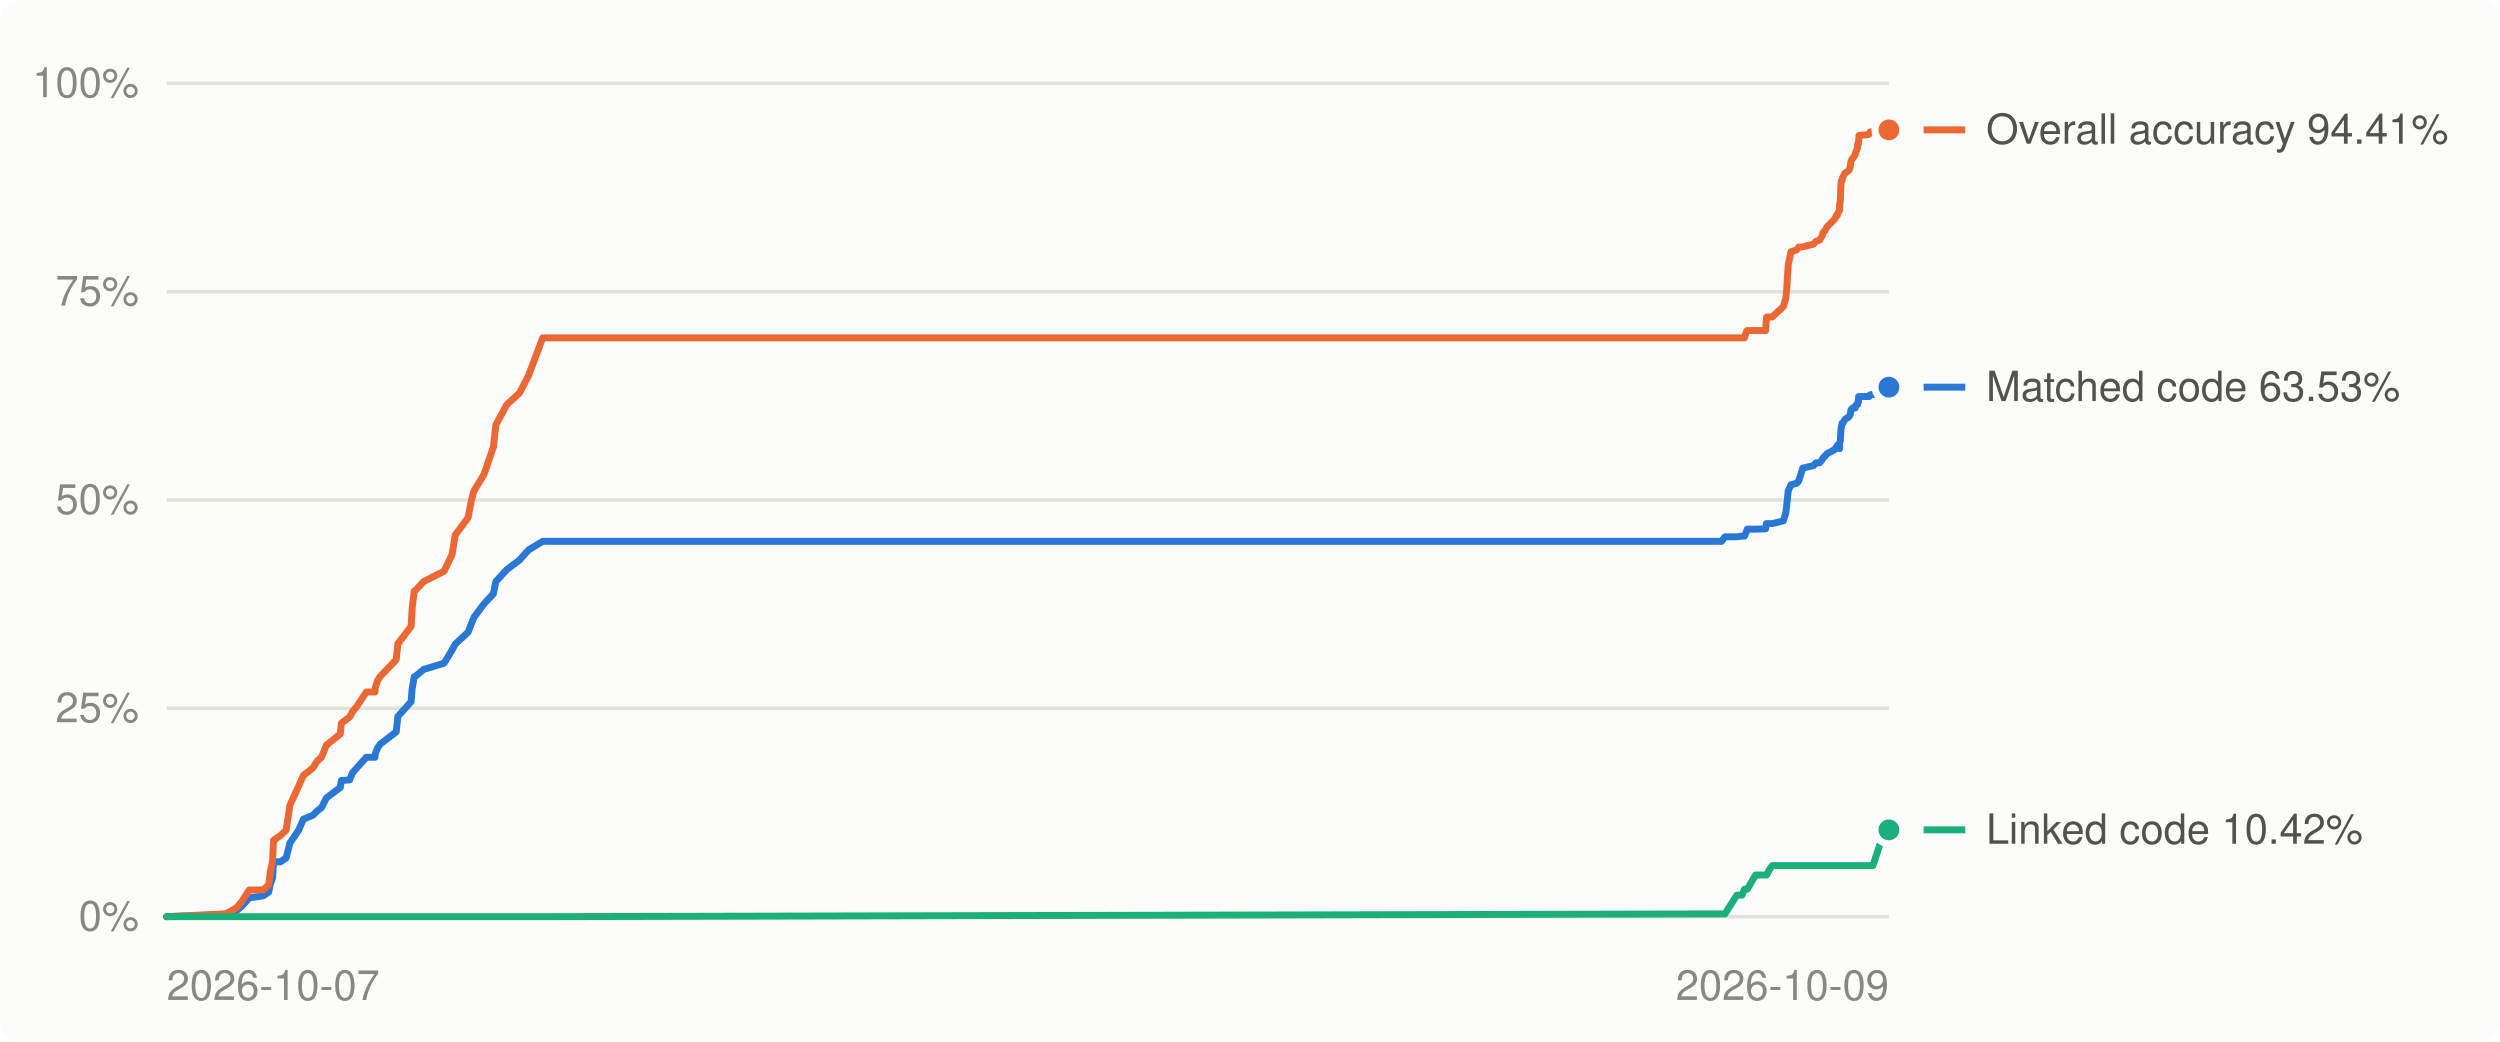
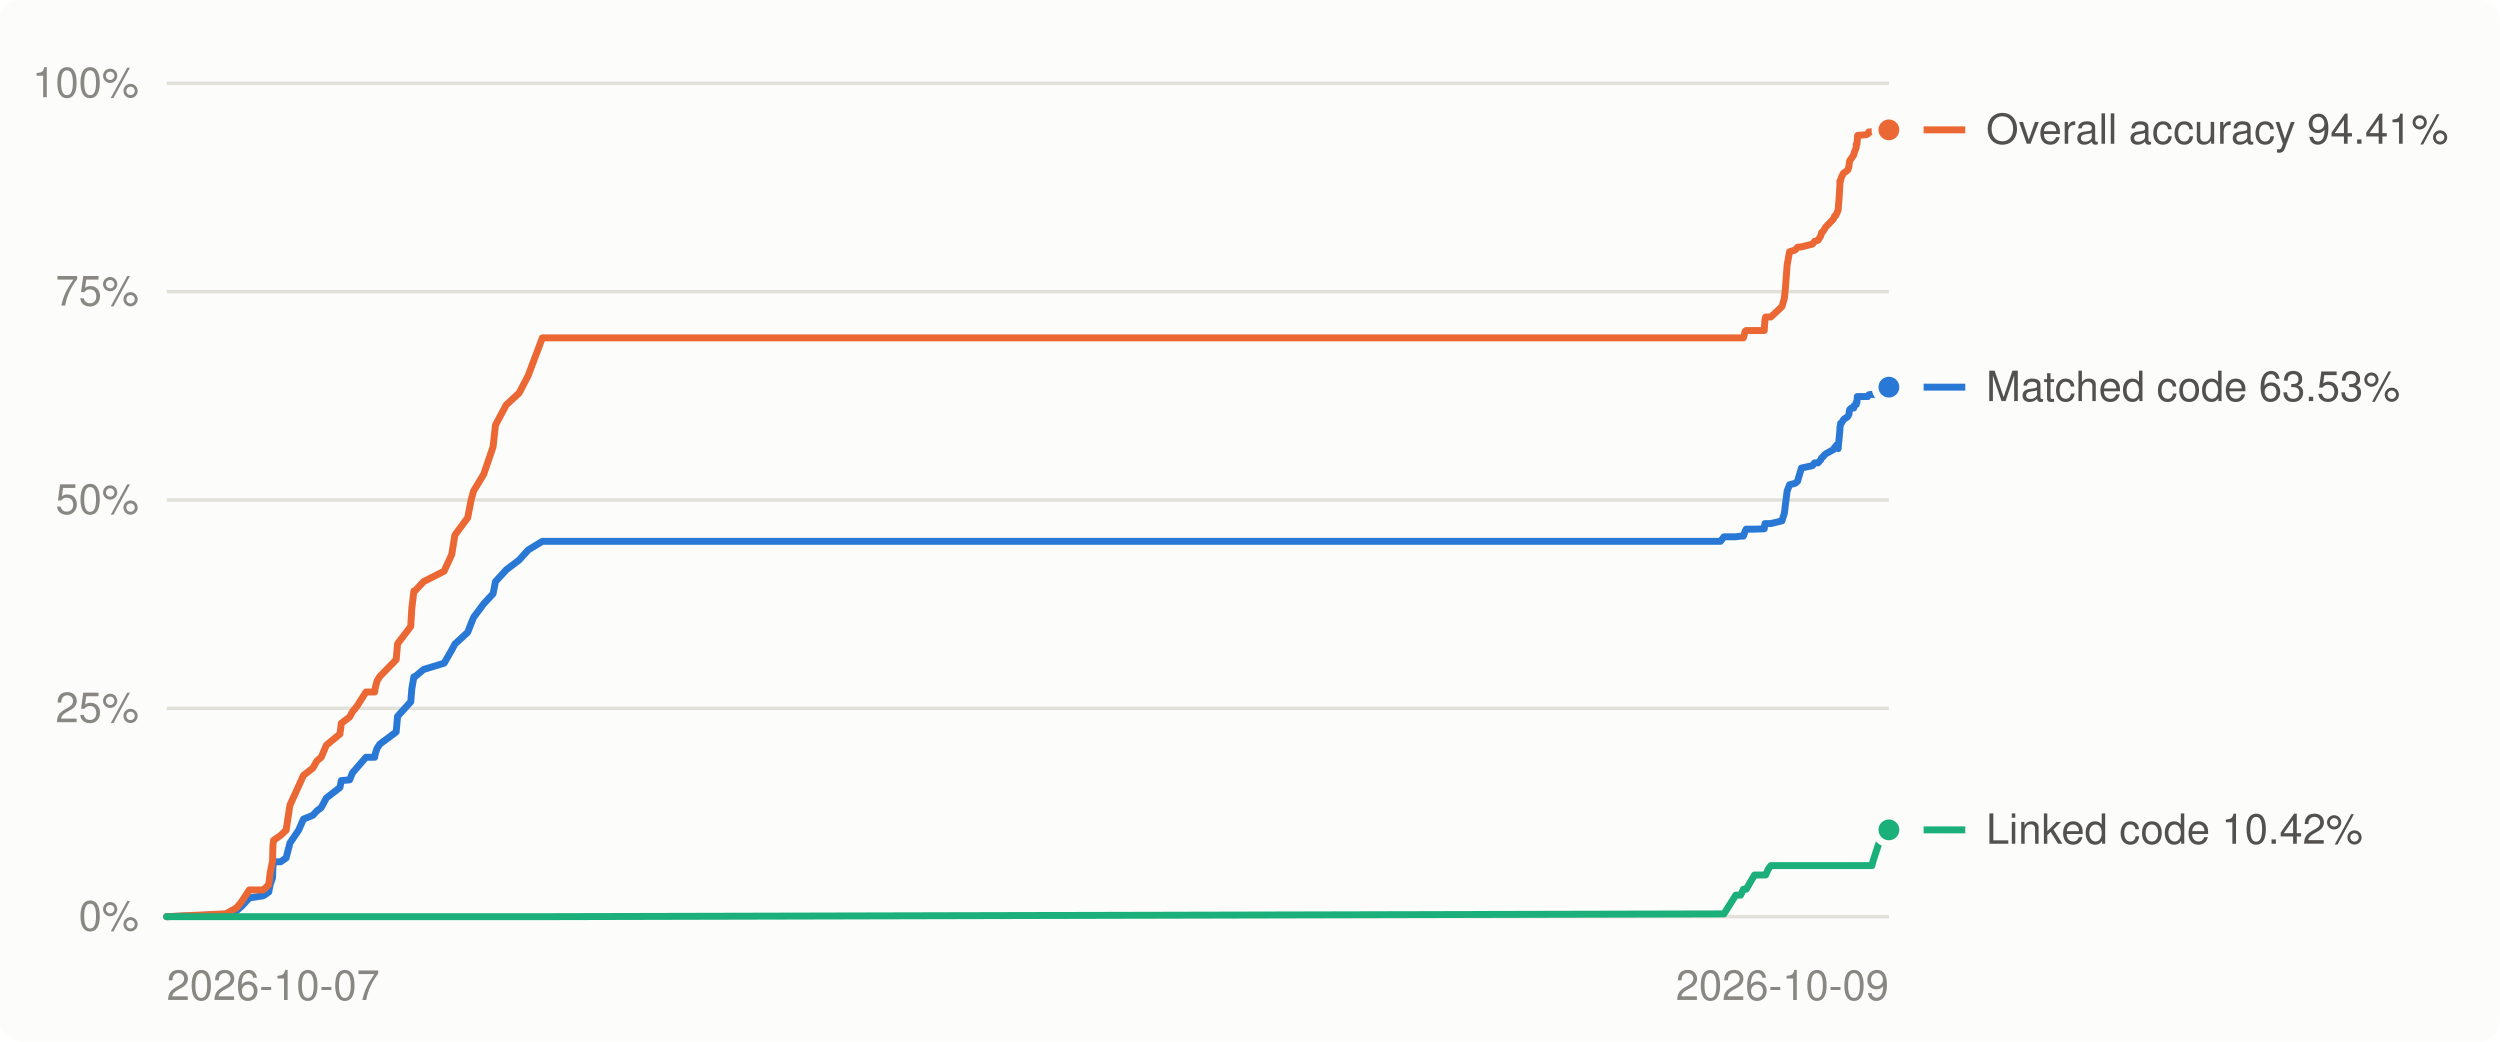
<svg xmlns="http://www.w3.org/2000/svg" viewBox="0 0 720 300" width="720" height="300" role="img" aria-label="Decompilation progress over time">
  <style>
.bg{fill:#fcfcfb}.grid{stroke:#e1e0d9}.muted{fill:#898781}.lbl{fill:#52514e}.ln0{stroke:#2a78d6}.dot0{fill:#2a78d6;stroke:#fcfcfb}.ln1{stroke:#eb6834}.dot1{fill:#eb6834;stroke:#fcfcfb}.ln2{stroke:#1baf7a}.dot2{fill:#1baf7a;stroke:#fcfcfb}
@media (prefers-color-scheme: dark){.bg{fill:#1a1a19}.grid{stroke:#2c2c2a}.muted{fill:#898781}.lbl{fill:#c3c2b7}.ln0{stroke:#3987e5}.dot0{fill:#3987e5;stroke:#1a1a19}.ln1{stroke:#d95926}.dot1{fill:#d95926;stroke:#1a1a19}.ln2{stroke:#199e70}.dot2{fill:#199e70;stroke:#1a1a19}}
text{font:12px -apple-system,BlinkMacSystemFont,'Segoe UI',Helvetica,Arial,sans-serif}
</style>
  <rect class="bg" width="720" height="300" rx="6" />
  <line x1="48" x2="544" y1="264.0" y2="264.0" class="grid" stroke-width="1" />
  <text x="40" y="268.0" class="muted" text-anchor="end">0%</text>
  <line x1="48" x2="544" y1="204.0" y2="204.0" class="grid" stroke-width="1" />
  <text x="40" y="208.0" class="muted" text-anchor="end">25%</text>
  <line x1="48" x2="544" y1="144.0" y2="144.0" class="grid" stroke-width="1" />
  <text x="40" y="148.0" class="muted" text-anchor="end">50%</text>
  <line x1="48" x2="544" y1="84.0" y2="84.0" class="grid" stroke-width="1" />
  <text x="40" y="88.0" class="muted" text-anchor="end">75%</text>
  <line x1="48" x2="544" y1="24.0" y2="24.0" class="grid" stroke-width="1" />
  <text x="40" y="28.0" class="muted" text-anchor="end">100%</text>
  <text class="muted" x="48.0" y="288" text-anchor="start">2026-10-07</text>
  <text class="muted" x="544.0" y="288" text-anchor="end">2026-10-09</text>
-   <polyline points="48.0,264.0 64.4,263.4 65.2,263.3 68.2,262.2 69.7,260.9 71.8,258.6 75.8,258.0 77.4,256.9 77.8,254.8 78.5,252.8 78.7,249.7 78.8,248.2 80.8,248.2 82.4,247.1 83.5,242.8 86.0,239.1 87.4,235.9 90.1,234.8 91.4,233.5 92.6,232.6 94.0,229.8 98.0,226.8 98.3,224.8 100.7,224.6 101.5,222.6 102.8,221.1 105.5,218.1 108.0,218.1 108.1,217.0 108.7,215.5 109.5,214.3 114.1,210.8 114.6,206.3 118.4,202.1 118.7,198.4 119.3,194.9 119.5,194.9 122.0,192.8 127.9,191.0 130.2,187.2 131.1,185.5 134.8,182.1 135.8,179.5 136.5,177.8 139.4,173.9 142.1,171.0 142.8,167.5 145.9,164.1 149.6,161.3 152.2,158.4 156.3,155.9 495.8,155.9 496.8,154.6 500.2,154.6 501.7,154.4 502.4,154.4 503.0,153.0 503.2,152.4 505.6,152.4 508.5,152.3 508.7,150.8 508.8,150.8 509.6,150.8 510.4,150.8 513.6,150.0 514.3,147.8 514.6,145.3 515.0,141.4 515.8,139.6 517.4,139.2 518.0,138.6 519.2,134.8 522.3,134.1 523.0,133.3 524.0,133.3 524.8,132.4 525.0,131.9 525.5,131.5 525.5,131.4 525.9,131.0 526.1,130.7 528.4,129.5 528.8,128.8 529.1,128.7 529.2,128.2 529.8,129.2 529.8,127.6 530.0,127.0 530.2,123.7 530.3,123.1 530.5,122.2 530.5,121.9 530.7,121.9 531.3,120.9 531.6,120.6 532.3,120.2 532.6,119.9 532.9,119.3 533.0,118.4 533.1,118.0 533.6,117.5 534.3,117.5 534.4,116.8 535.0,116.5 535.0,115.9 535.2,115.9 535.3,114.2 535.4,114.2 536.6,114.2 537.8,114.2 538.3,114.2 538.6,113.7 538.6,113.7 539.1,113.6 539.4,113.6 539.8,113.6 541.6,113.6 542.2,113.4 543.4,113.4 543.7,112.0 544.0,111.5" fill="none" class="ln0" stroke-width="2" stroke-linejoin="round" stroke-linecap="round" />
-   <polyline points="48.0,264.0 64.4,263.2 65.2,263.1 68.2,261.4 69.7,259.5 71.8,256.3 75.8,256.3 77.4,254.8 77.8,251.4 78.5,247.9 78.7,243.5 78.8,242.0 80.8,240.6 82.4,239.1 83.5,231.9 86.0,226.4 87.4,223.3 90.1,221.2 91.4,219.1 92.6,218.1 94.0,214.6 98.0,211.4 98.3,208.3 100.7,206.5 101.5,205.0 102.8,203.4 105.5,199.3 108.0,199.3 108.1,198.0 108.7,196.1 109.5,194.8 114.1,190.0 114.6,185.4 118.4,180.4 118.7,175.2 119.3,170.2 119.5,170.2 122.0,167.5 127.9,164.5 130.2,159.7 131.1,154.1 134.8,149.1 135.8,143.9 136.5,141.4 139.4,136.6 142.1,128.7 142.8,122.4 145.9,116.6 149.6,113.2 152.2,108.2 156.3,97.3 495.8,97.3 496.8,97.3 500.2,97.3 501.7,97.3 502.4,97.3 503.0,95.4 503.2,95.2 505.6,95.2 508.5,95.2 508.7,92.1 508.8,91.3 509.6,91.3 510.4,91.3 513.6,88.3 514.3,85.9 514.6,82.9 515.0,76.3 515.8,72.5 517.4,72.0 518.0,71.2 519.2,71.1 522.3,70.3 523.0,69.5 524.0,69.2 524.8,67.9 525.0,67.0 525.5,66.6 525.5,66.5 525.9,65.9 526.1,65.4 528.4,63.1 528.8,62.2 529.1,62.1 529.2,61.6 529.8,60.5 529.8,58.9 530.0,57.9 530.2,53.2 530.3,52.1 530.5,52.1 530.5,51.8 530.7,51.1 531.3,49.9 531.6,49.7 532.3,49.2 532.6,48.9 532.9,47.9 533.0,47.0 533.1,46.3 533.6,45.6 534.3,44.6 534.4,44.0 535.0,42.5 535.0,41.5 535.2,41.5 535.3,40.4 535.4,39.0 536.6,38.9 537.8,38.8 538.3,38.6 538.6,38.1 538.6,38.0 539.1,38.0 539.4,37.9 539.8,37.9 541.6,37.9 542.2,37.7 543.4,37.7 543.7,37.5 544.0,37.4" fill="none" class="ln1" stroke-width="2" stroke-linejoin="round" stroke-linecap="round" />
-   <polyline points="48.0,264.0 64.4,264.0 65.2,264.0 68.2,264.0 69.7,264.0 71.8,264.0 75.8,264.0 77.4,264.0 77.8,264.0 78.5,264.0 78.7,264.0 78.8,264.0 80.8,264.0 82.4,264.0 83.5,264.0 86.0,264.0 87.4,264.0 90.1,264.0 91.4,264.0 92.6,264.0 94.0,264.0 98.0,264.0 98.3,264.0 100.7,264.0 101.5,264.0 102.8,264.0 105.5,264.0 108.0,264.0 108.1,264.0 108.7,264.0 109.5,264.0 114.1,264.0 114.6,264.0 118.4,264.0 118.7,264.0 119.3,264.0 119.5,264.0 122.0,264.0 127.9,264.0 130.2,264.0 131.1,264.0 134.8,264.0 135.8,264.0 136.5,264.0 139.4,264.0 142.1,264.0 142.8,264.0 145.9,264.0 149.6,264.0 152.2,264.0 156.3,264.0 495.8,263.2 496.8,263.2 500.2,257.8 501.7,257.8 502.4,256.1 503.0,256.1 503.2,256.1 505.6,252.0 508.5,252.0 508.7,252.0 508.8,252.0 509.6,250.4 510.4,249.3 513.6,249.3 514.3,249.3 514.6,249.3 515.0,249.3 515.8,249.3 517.4,249.3 518.0,249.3 519.2,249.3 522.3,249.3 523.0,249.3 524.0,249.3 524.8,249.3 525.0,249.3 525.5,249.3 525.5,249.3 525.9,249.3 526.1,249.3 528.4,249.3 528.8,249.3 529.1,249.3 529.2,249.3 529.8,249.3 529.8,249.3 530.0,249.3 530.2,249.3 530.3,249.3 530.5,249.3 530.5,249.3 530.7,249.3 531.3,249.3 531.6,249.3 532.3,249.3 532.6,249.3 532.9,249.3 533.0,249.3 533.1,249.3 533.6,249.3 534.3,249.3 534.4,249.3 535.0,249.3 535.0,249.3 535.2,249.3 535.3,249.3 535.4,249.3 536.6,249.3 537.8,249.3 538.3,249.3 538.6,249.3 538.6,249.3 539.1,249.3 539.4,249.3 539.8,248.1 541.6,242.6 542.2,242.6 543.4,239.0 543.7,239.0 544.0,239.0" fill="none" class="ln2" stroke-width="2" stroke-linejoin="round" stroke-linecap="round" />
+   <polyline points="48.0,264.0 64.4,263.4 65.2,263.3 68.2,262.2 69.7,260.9 71.8,258.6 75.8,258.0 77.4,256.9 77.8,254.8 78.5,252.8 78.6,249.7 78.8,248.2 80.8,248.2 82.4,247.1 83.5,242.8 86.0,239.1 87.4,235.9 90.1,234.8 91.3,233.5 92.5,232.6 94.0,229.8 97.9,226.8 98.3,224.8 100.7,224.6 101.5,222.6 102.8,221.1 105.4,218.1 107.9,218.1 108.1,217.0 108.6,215.5 109.4,214.3 114.1,210.8 114.5,206.3 118.3,202.1 118.6,198.4 119.2,194.9 119.5,194.9 122.0,192.8 127.9,191.0 130.1,187.2 131.0,185.5 134.7,182.1 135.7,179.5 136.4,177.8 139.3,173.9 142.0,171.0 142.7,167.5 145.8,164.1 149.5,161.3 152.1,158.4 156.2,155.9 495.5,155.9 496.5,154.6 499.9,154.6 501.3,154.4 502.1,154.4 502.6,153.0 502.9,152.4 505.3,152.4 508.1,152.3 508.3,150.8 508.5,150.8 509.2,150.8 510.0,150.8 513.2,150.0 513.9,147.8 514.2,145.3 514.7,141.4 515.4,139.6 517.0,139.2 517.7,138.6 518.8,134.8 522.0,134.1 522.6,133.3 523.6,133.3 524.4,132.4 524.6,131.9 525.1,131.5 525.1,131.4 525.5,131.0 525.8,130.7 528.0,129.5 528.4,128.8 528.7,128.7 528.9,128.2 529.4,129.2 529.5,127.6 529.6,127.0 529.9,123.7 529.9,123.1 530.1,122.2 530.1,121.9 530.3,121.9 530.9,120.9 531.2,120.6 531.9,120.2 532.2,119.9 532.5,119.3 532.6,118.4 532.7,118.0 533.2,117.5 533.9,117.5 534.0,116.8 534.6,116.5 534.6,115.9 534.8,115.9 534.9,114.2 535.0,114.2 536.2,114.2 537.4,114.2 537.9,114.2 538.2,113.7 538.2,113.7 538.7,113.6 539.1,113.6 539.4,113.6 541.2,113.6 541.9,113.4 543.0,113.4 543.3,112.0 543.6,111.5 544.0,111.5" fill="none" class="ln0" stroke-width="2" stroke-linejoin="round" stroke-linecap="round" />
+   <polyline points="48.0,264.0 64.4,263.2 65.2,263.1 68.2,261.4 69.7,259.5 71.8,256.3 75.8,256.3 77.4,254.8 77.8,251.4 78.5,247.9 78.6,243.5 78.8,242.0 80.8,240.6 82.4,239.1 83.5,231.9 86.0,226.4 87.4,223.3 90.1,221.2 91.3,219.1 92.5,218.1 94.0,214.6 97.9,211.4 98.3,208.3 100.7,206.5 101.5,205.0 102.8,203.4 105.4,199.3 107.9,199.3 108.1,198.0 108.6,196.1 109.4,194.8 114.1,190.0 114.5,185.4 118.3,180.4 118.6,175.2 119.2,170.2 119.5,170.2 122.0,167.5 127.9,164.5 130.1,159.7 131.0,154.1 134.7,149.1 135.7,143.9 136.4,141.4 139.3,136.6 142.0,128.7 142.7,122.4 145.8,116.6 149.5,113.2 152.1,108.2 156.2,97.3 495.5,97.3 496.5,97.3 499.9,97.3 501.3,97.3 502.1,97.3 502.6,95.4 502.9,95.2 505.3,95.2 508.1,95.2 508.3,92.1 508.5,91.3 509.2,91.3 510.0,91.3 513.2,88.3 513.9,85.9 514.2,82.9 514.7,76.3 515.4,72.5 517.0,72.0 517.7,71.2 518.8,71.1 522.0,70.3 522.6,69.5 523.6,69.2 524.4,67.9 524.6,67.0 525.1,66.6 525.1,66.5 525.5,65.9 525.8,65.4 528.0,63.1 528.4,62.2 528.7,62.1 528.9,61.6 529.4,60.5 529.5,58.9 529.6,57.9 529.9,53.2 529.9,52.1 530.1,52.1 530.1,51.8 530.3,51.1 530.9,49.9 531.2,49.7 531.9,49.2 532.2,48.9 532.5,47.9 532.6,47.0 532.7,46.3 533.2,45.6 533.9,44.6 534.0,44.0 534.6,42.5 534.6,41.5 534.8,41.5 534.9,40.4 535.0,39.0 536.2,38.9 537.4,38.8 537.9,38.6 538.2,38.1 538.2,38.0 538.7,38.0 539.1,37.9 539.4,37.9 541.2,37.9 541.9,37.7 543.0,37.7 543.3,37.5 543.6,37.4 544.0,37.4" fill="none" class="ln1" stroke-width="2" stroke-linejoin="round" stroke-linecap="round" />
+   <polyline points="48.0,264.0 64.4,264.0 65.2,264.0 68.2,264.0 69.7,264.0 71.8,264.0 75.8,264.0 77.4,264.0 77.8,264.0 78.5,264.0 78.6,264.0 78.8,264.0 80.8,264.0 82.4,264.0 83.5,264.0 86.0,264.0 87.4,264.0 90.1,264.0 91.3,264.0 92.5,264.0 94.0,264.0 97.9,264.0 98.3,264.0 100.7,264.0 101.5,264.0 102.8,264.0 105.4,264.0 107.9,264.0 108.1,264.0 108.6,264.0 109.4,264.0 114.1,264.0 114.5,264.0 118.3,264.0 118.6,264.0 119.2,264.0 119.5,264.0 122.0,264.0 127.9,264.0 130.1,264.0 131.0,264.0 134.7,264.0 135.7,264.0 136.4,264.0 139.3,264.0 142.0,264.0 142.7,264.0 145.8,264.0 149.5,264.0 152.1,264.0 156.2,264.0 495.5,263.2 496.5,263.2 499.9,257.8 501.3,257.8 502.1,256.1 502.6,256.1 502.9,256.1 505.3,252.0 508.1,252.0 508.3,252.0 508.5,252.0 509.2,250.4 510.0,249.3 513.2,249.3 513.9,249.3 514.2,249.3 514.7,249.3 515.4,249.3 517.0,249.3 517.7,249.3 518.8,249.3 522.0,249.3 522.6,249.3 523.6,249.3 524.4,249.3 524.6,249.3 525.1,249.3 525.1,249.3 525.5,249.3 525.8,249.3 528.0,249.3 528.4,249.3 528.7,249.3 528.9,249.3 529.4,249.3 529.5,249.3 529.6,249.3 529.9,249.3 529.9,249.3 530.1,249.3 530.1,249.3 530.3,249.3 530.9,249.3 531.2,249.3 531.9,249.3 532.2,249.3 532.5,249.3 532.6,249.3 532.7,249.3 533.2,249.3 533.9,249.3 534.0,249.3 534.6,249.3 534.6,249.3 534.8,249.3 534.9,249.3 535.0,249.3 536.2,249.3 537.4,249.3 537.9,249.3 538.2,249.3 538.2,249.3 538.7,249.3 539.1,249.3 539.4,248.1 541.2,242.6 541.9,242.6 543.0,239.0 543.3,239.0 543.6,239.0 544.0,239.0" fill="none" class="ln2" stroke-width="2" stroke-linejoin="round" stroke-linecap="round" />
  <circle cx="544.0" cy="111.5" r="4" class="dot0" stroke-width="2" />
  <circle cx="544.0" cy="37.4" r="4" class="dot1" stroke-width="2" />
  <circle cx="544.0" cy="239.0" r="4" class="dot2" stroke-width="2" />
  <line x1="554" x2="566" y1="239.0" y2="239.0" class="ln2" stroke-width="2" />
  <text class="lbl" x="572" y="243.0">Linked code 10.42%</text>
  <line x1="554" x2="566" y1="111.5" y2="111.5" class="ln0" stroke-width="2" />
  <text class="lbl" x="572" y="115.5">Matched code 63.53%</text>
  <line x1="554" x2="566" y1="37.4" y2="37.4" class="ln1" stroke-width="2" />
  <text class="lbl" x="572" y="41.4">Overall accuracy 94.41%</text>
</svg>
